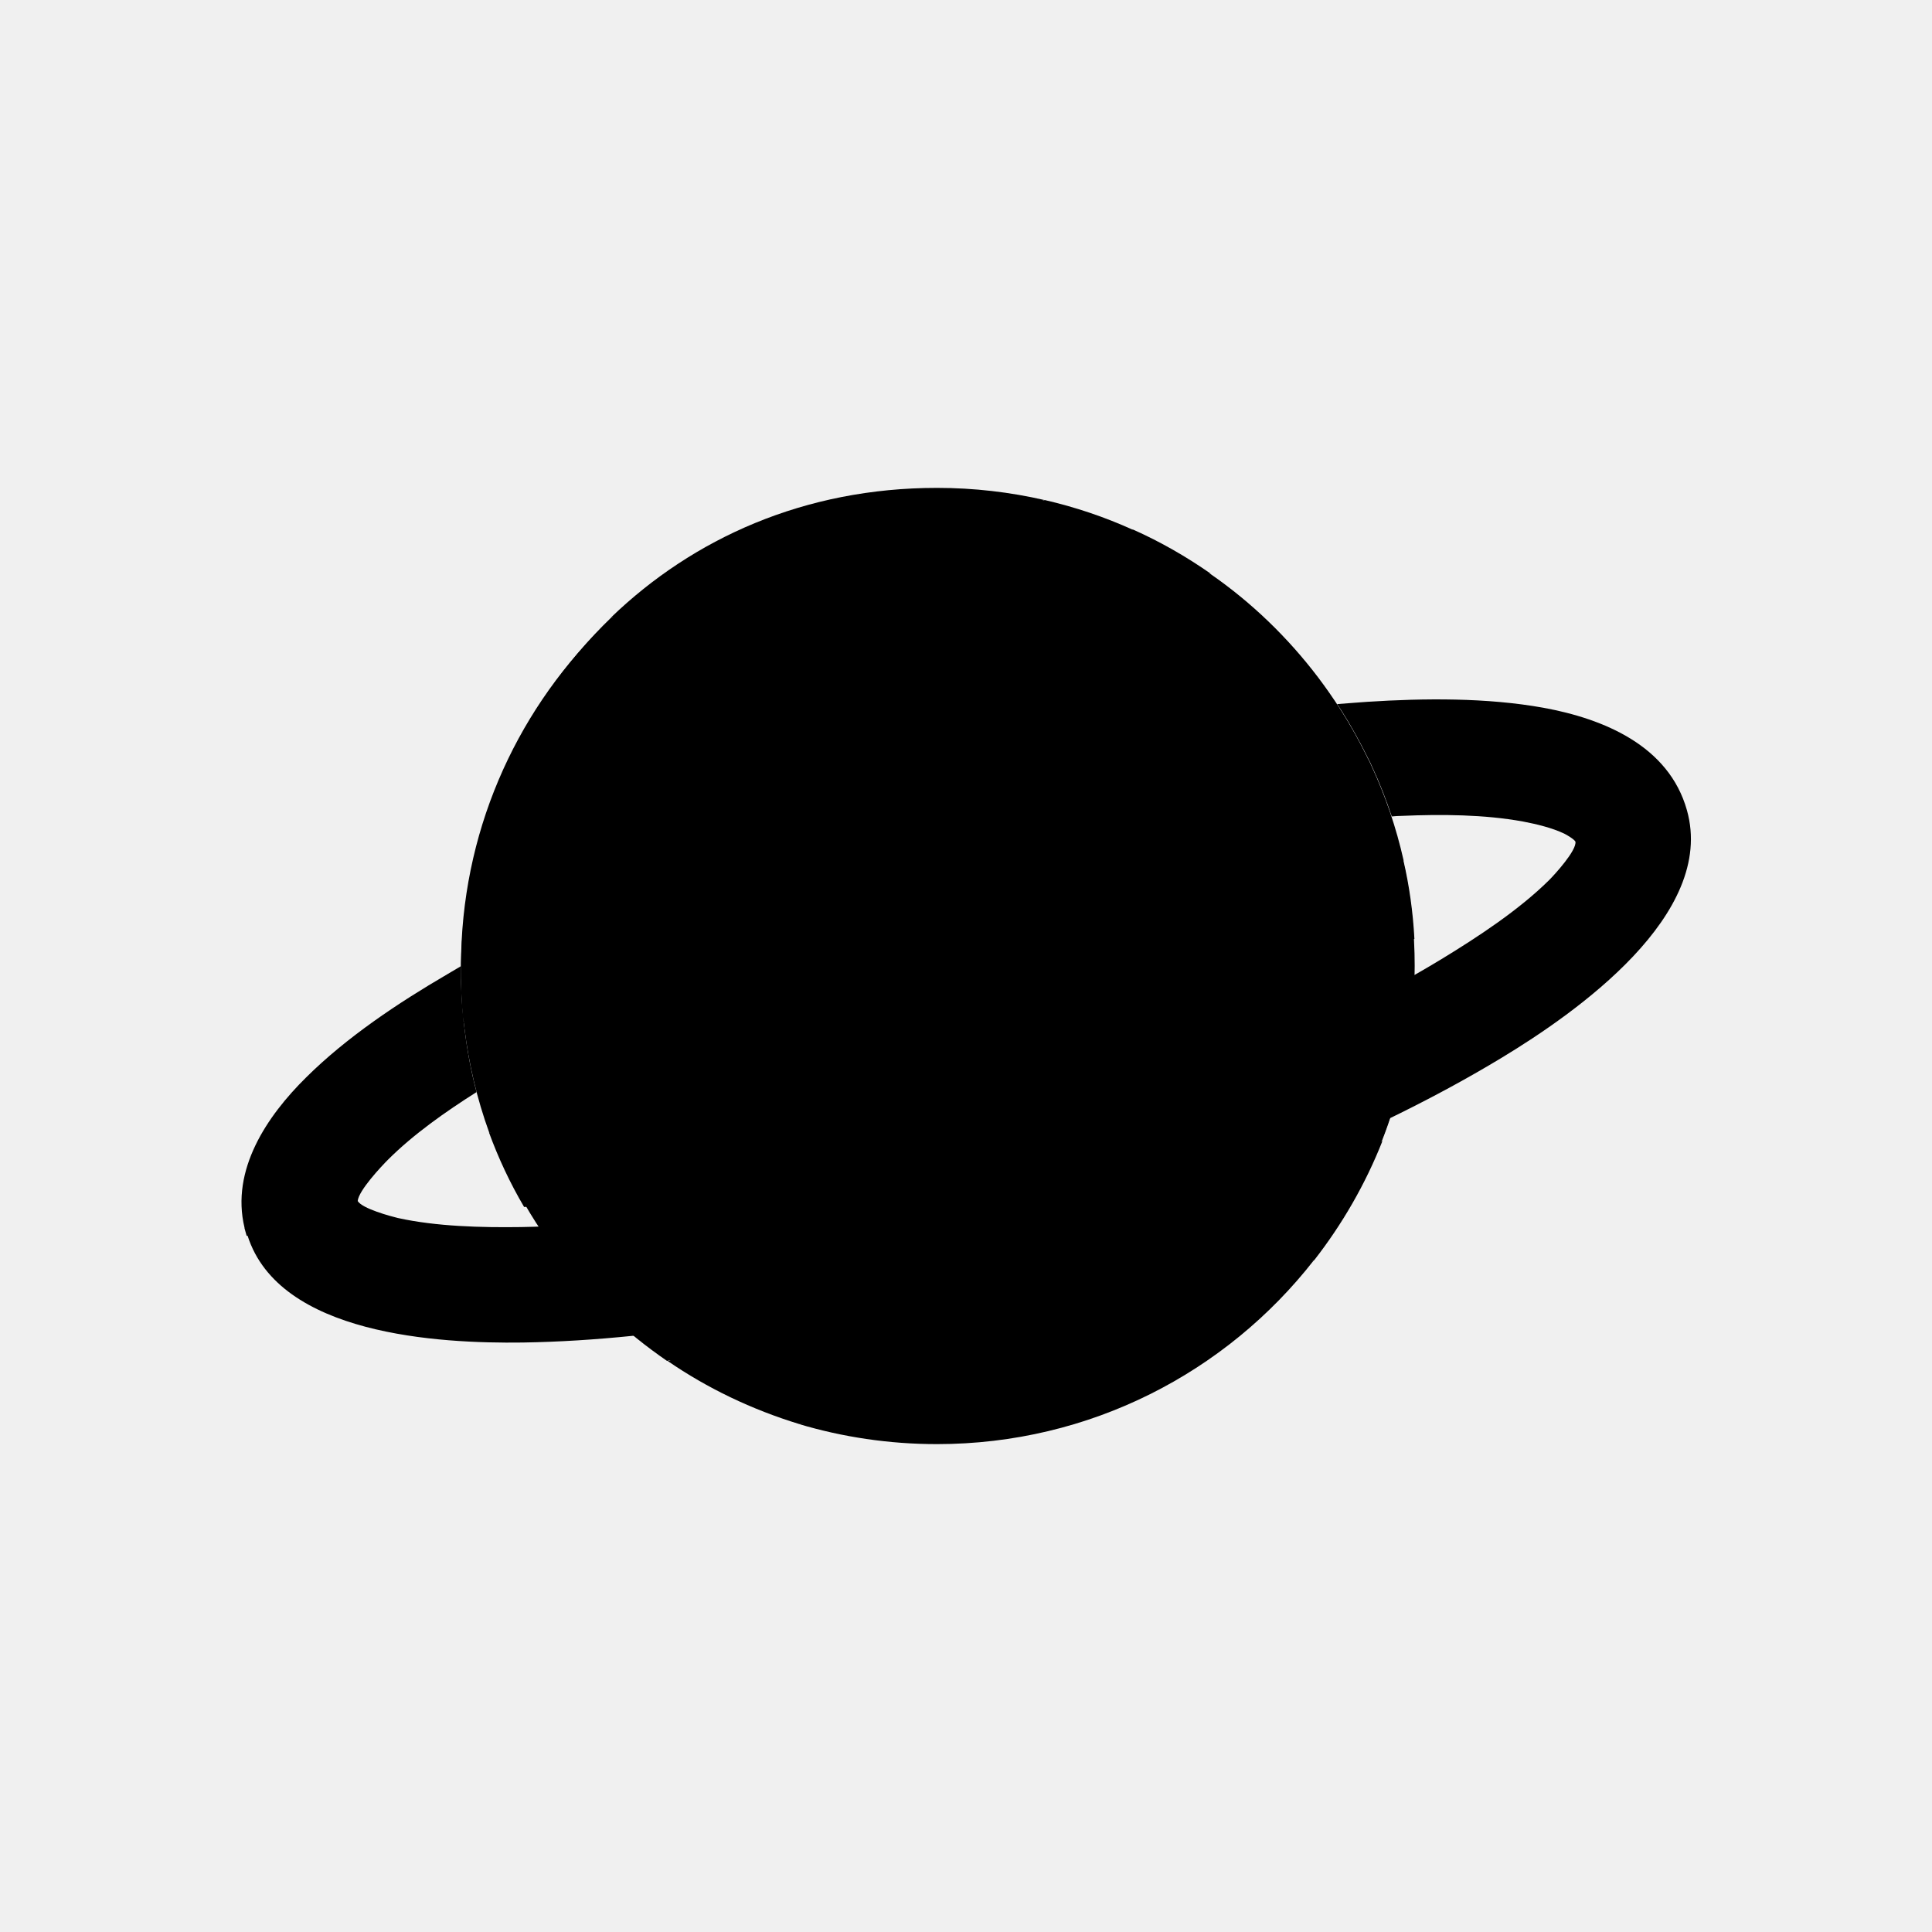
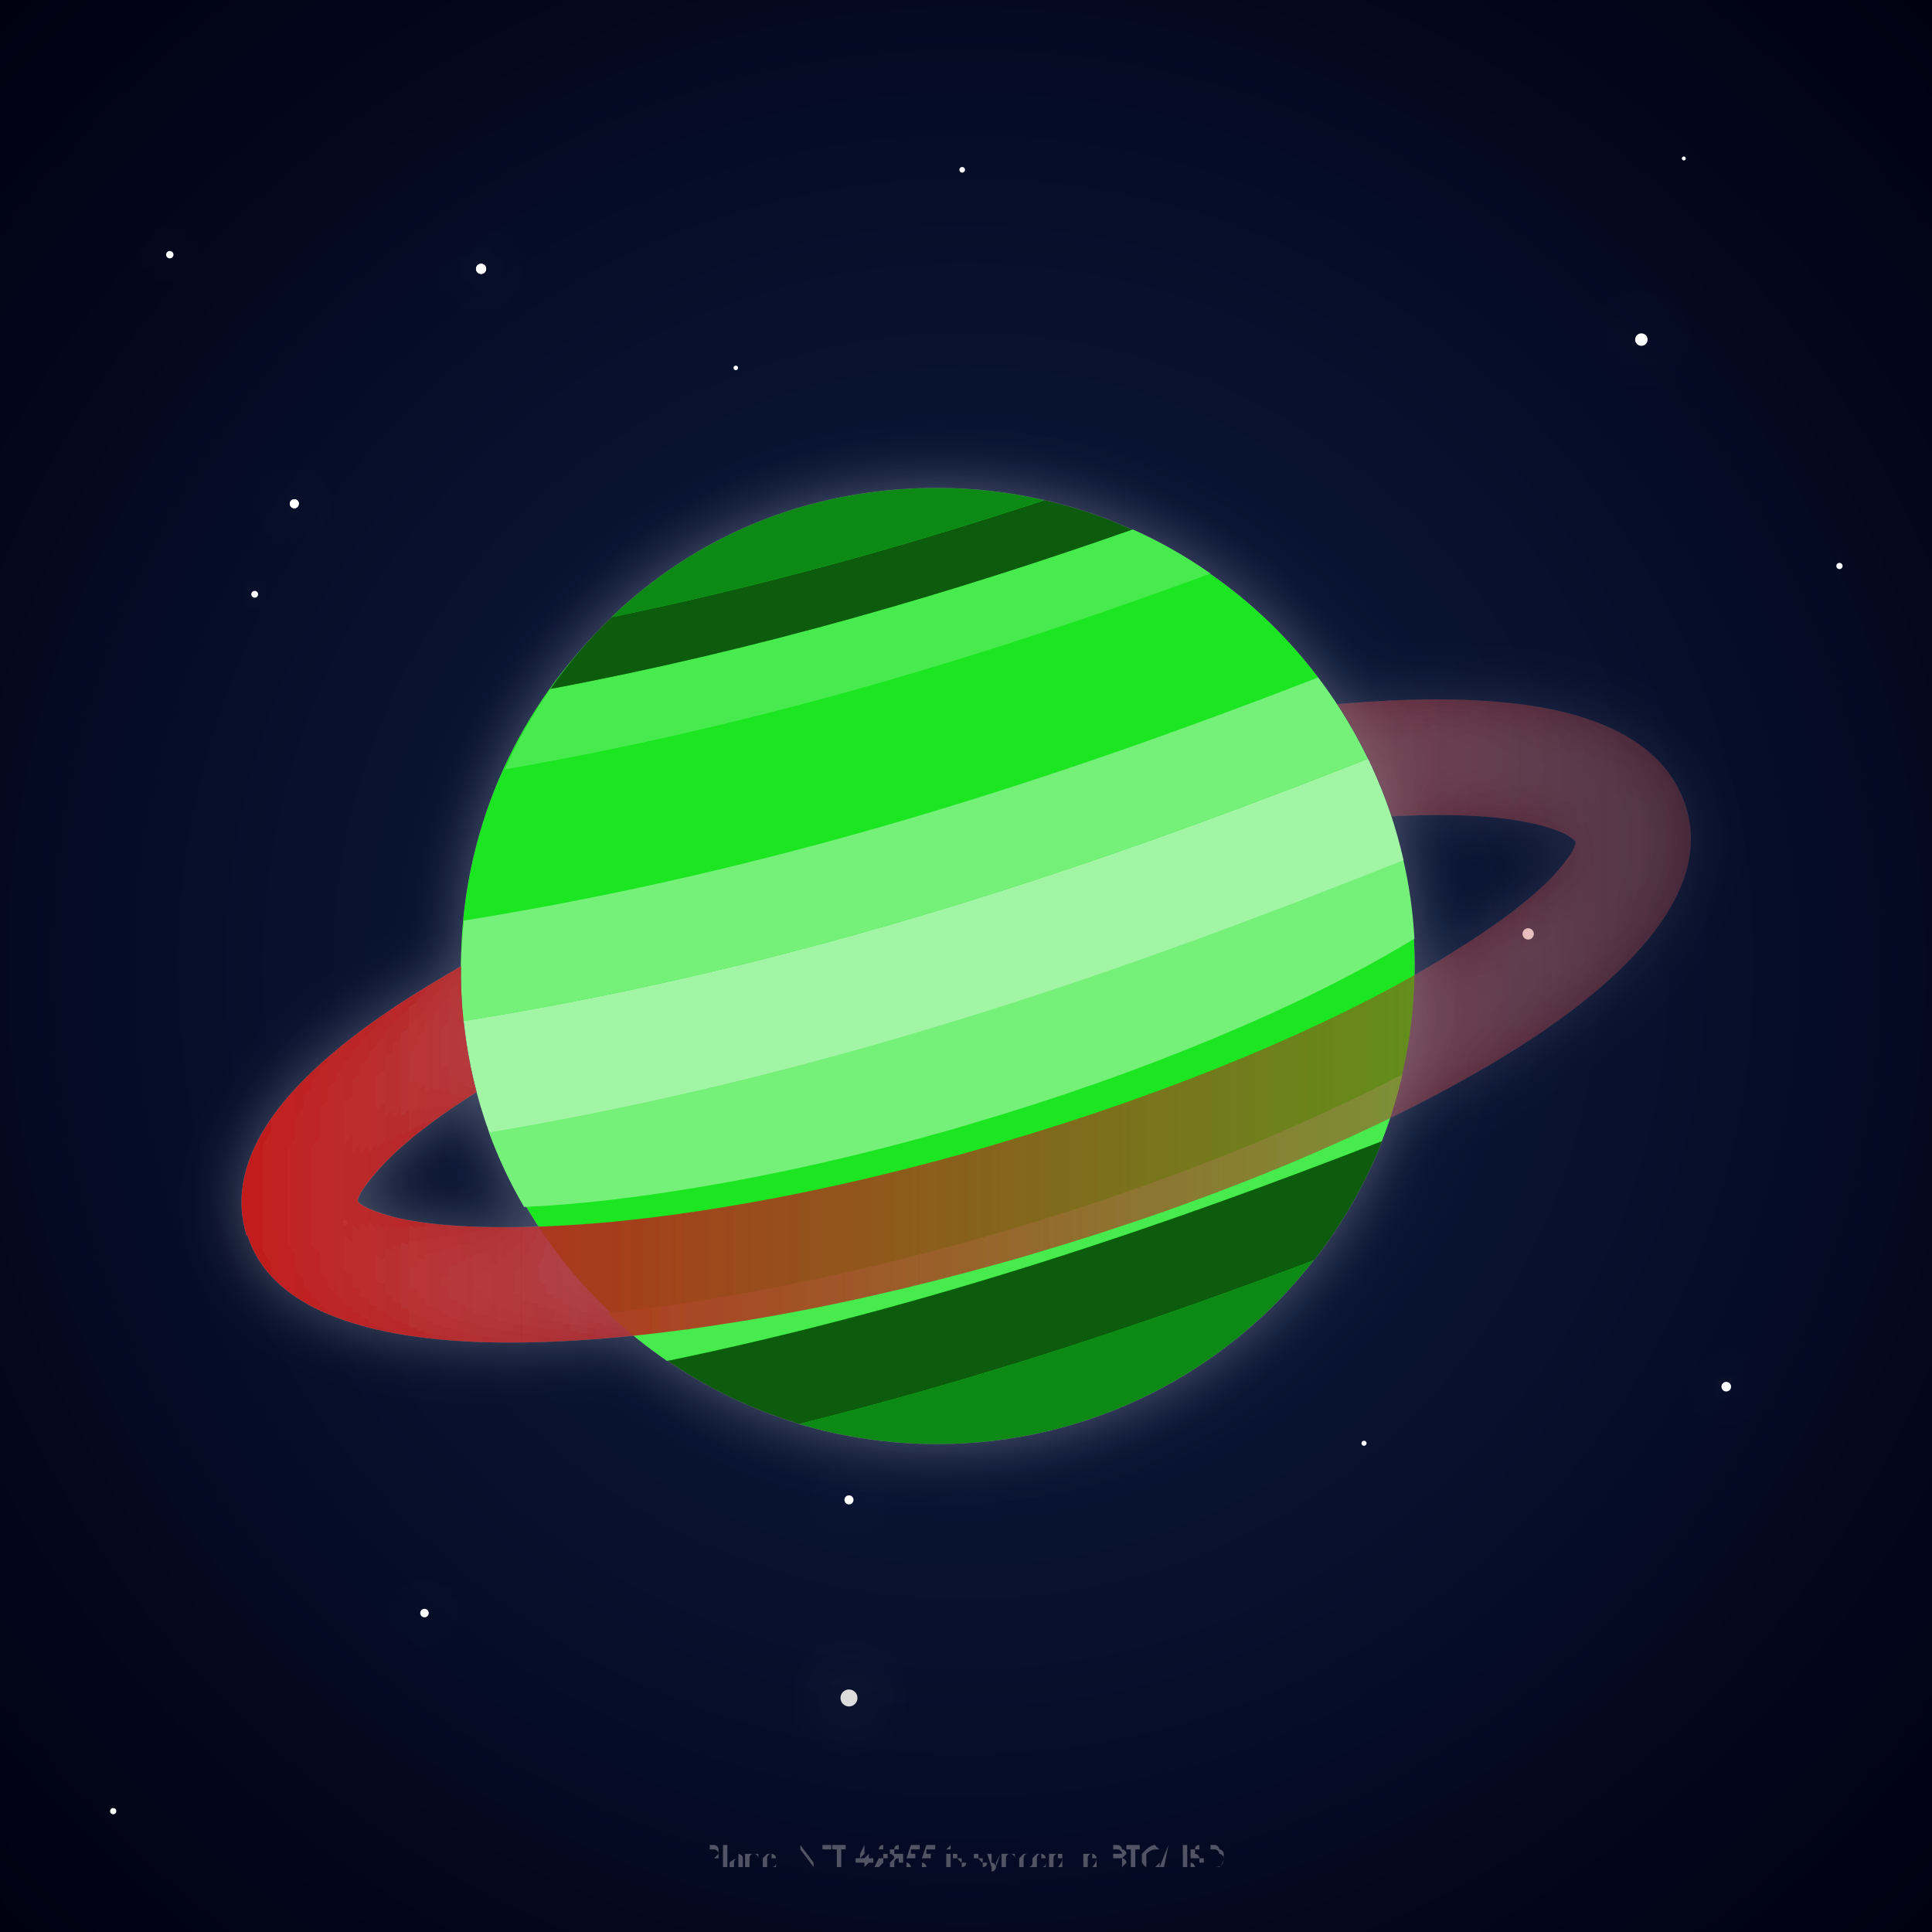
<svg xmlns="http://www.w3.org/2000/svg" width="6.827in" height="6.827in" viewBox="0 0 6.827 6.827" xml:space="preserve" style="shape-rendering:geometricPrecision;text-rendering:geometricPrecision;image-rendering:optimizeQuality;fill-rule:evenodd;clip-rule:evenodd">
  <defs>
-     <style type="text/css">.fil0 { fill: hsl(, 80%, 50%) }.fil1 { fill: hsl(, 80%, 30%) }.fil2 { fill: hsl(, 80%, 20%) }.fil3 { fill: hsl(, 80%, 60%) }.fil4 { fill: hsl(, 80%, 70%) }.fil5 { fill: hsl(, 80%, 80%) }.fil6 { fill: hsl(, 80%, 50%) }.fil7 { fill: none }</style>
+     <style type="text/css">.fil0 { fill: hsl(122, 80%, 50%) }.fil1 { fill: hsl(122, 80%, 30%) }.fil2 { fill: hsl(122, 80%, 20%) }.fil3 { fill: hsl(122, 80%, 60%) }.fil4 { fill: hsl(122, 80%, 70%) }.fil5 { fill: hsl(122, 80%, 80%) }.fil7 { fill: none }</style>
+     <linearGradient id="ringGradient" x1="0%" y1="0%" x2="100%" y2="0%">
+       <stop offset="0%" stop-color="#c31a1a" />
+       <stop offset="100%" stop-color="rgba(195,26,26,0.3)" />
+     </linearGradient>
+     <radialGradient id="bgGradient" cx="50%" cy="50%" r="70%">
+       <stop offset="0%" stop-color="#0e204a" />
+       <stop offset="100%" stop-color="#000010" />
+     </radialGradient>
+     <filter id="glow" x="-50%" y="-50%" width="200%" height="200%">
+       <feDropShadow dx="0" dy="0" stdDeviation="0.02" flood-color="white" flood-opacity="0.8" />
+       <feDropShadow dx="0" dy="0" stdDeviation="0.1" flood-color="white" flood-opacity="0.4" />
+     </filter>
+     <filter id="glow-planet" x="-10%" y="-10%" width="200%" height="200%">
+       <feDropShadow dx="0" dy="0" stdDeviation="0.1" flood-color="#ffffff" flood-opacity="0.3" />
+     </filter>
  </defs>
-   <g id="Layer_x0020_1">
-     <g id="_311090816">
-       <circle id="_311091176" class="fil0" cx="3.314" cy="3.413" r="1.685" />
-       <path id="_311091152" class="fil1" d="M2.16 2.181c0.542,-0.112 1.05,-0.255 1.531,-0.414 -0.122,-0.028 -0.249,-0.043 -0.38,-0.043 -0.469,0 -0.862,0.179 -1.151,0.457z" />
-       <path id="_311091656" class="fil2" d="M1.944 2.436c0.744,-0.14 1.424,-0.341 2.059,-0.564 -0.099,-0.045 -0.203,-0.08 -0.311,-0.105 -0.481,0.159 -0.989,0.302 -1.531,0.414 -0.081,0.078 -0.153,0.163 -0.217,0.255z" />
-       <path id="_311091560" class="fil3" d="M1.784 2.719c0.917,-0.159 1.737,-0.413 2.494,-0.692 -0.086,-0.06 -0.178,-0.113 -0.275,-0.156 -0.635,0.223 -1.315,0.424 -2.059,0.564 -0.062,0.089 -0.116,0.184 -0.16,0.284z" />
-       <path id="_311091080" class="fil0" d="M4.658 2.394c-0.107,-0.141 -0.235,-0.265 -0.381,-0.366 -0.757,0.279 -1.576,0.533 -2.494,0.692 -0.076,0.169 -0.125,0.349 -0.145,0.534 1.134,-0.182 2.119,-0.511 3.019,-0.859z" />
-       <path id="_311090888" class="fil4" d="M4.834 2.681c-0.029,-0.059 -0.061,-0.117 -0.096,-0.172 -0.025,-0.039 -0.052,-0.078 -0.08,-0.115 -0.9,0.348 -1.885,0.677 -3.019,0.859 -0.005,0.05 -0.009,0.1 -0.01,0.15 -0.001,0.068 0.001,0.137 0.008,0.205 0.021,-0.003 0.041,-0.007 0.062,-0.01 1.148,-0.19 2.143,-0.53 3.053,-0.885 0.027,-0.011 0.054,-0.021 0.081,-0.032z" />
-       <path id="_311090600" class="fil5" d="M4.96 3.041c-0.026,-0.116 -0.064,-0.227 -0.113,-0.333 -0.004,-0.009 -0.008,-0.018 -0.013,-0.027 -0.027,0.011 -0.054,0.021 -0.081,0.032 -0.91,0.355 -1.905,0.695 -3.053,0.885 -0.021,0.003 -0.041,0.007 -0.062,0.01 0.001,0.008 0.002,0.016 0.003,0.024 0.015,0.125 0.044,0.25 0.088,0.371 1.223,-0.205 2.273,-0.581 3.231,-0.962z" />
-       <path id="_311090456" class="fil4" d="M4.998 3.318c-0.005,-0.095 -0.018,-0.188 -0.039,-0.278 -0.958,0.381 -2.008,0.756 -3.231,0.962 0.033,0.09 0.074,0.178 0.124,0.263 0.203,-0.009 0.407,-0.035 0.606,-0.068 0.292,-0.048 0.582,-0.115 0.867,-0.195 0.036,-0.01 0.071,-0.02 0.106,-0.031 0.297,-0.087 0.592,-0.19 0.878,-0.31 0.234,-0.098 0.468,-0.21 0.684,-0.341l0.004 -0.002z" />
-       <path id="_311090768" class="fil3" d="M4.466 4.026c-0.301,0.126 -0.61,0.234 -0.923,0.326 -0.037,0.011 -0.074,0.022 -0.111,0.032 -0.3,0.084 -0.606,0.154 -0.914,0.205 -0.122,0.02 -0.246,0.037 -0.37,0.051 0.065,0.062 0.135,0.118 0.209,0.169 0.93,-0.193 1.759,-0.479 2.526,-0.777 0.03,-0.076 0.054,-0.155 0.073,-0.236 -0.16,0.084 -0.326,0.16 -0.491,0.23z" />
-       <path id="_311090216" class="fil2" d="M4.644 4.453c0.099,-0.127 0.181,-0.269 0.241,-0.421 -0.768,0.298 -1.596,0.584 -2.526,0.777 0.141,0.097 0.298,0.172 0.465,0.223 0.651,-0.162 1.253,-0.365 1.82,-0.579z" />
-       <path id="_311090624" class="fil1" d="M3.311 5.103c0.541,0 1.023,-0.254 1.332,-0.65 -0.567,0.214 -1.169,0.417 -1.82,0.579 0.154,0.046 0.318,0.071 0.488,0.071z" />
-       <path id="_311090360" class="fil6" d="M0.872 4.367l-0.001 -0.002 -0.007 -0.025 0 -0.002c-0.049,-0.204 0.079,-0.394 0.218,-0.531 0.143,-0.142 0.325,-0.263 0.498,-0.364l0.049 -0.029c-0.001,0.064 0.002,0.129 0.009,0.193 0.001,0.008 0.002,0.016 0.003,0.024 0.009,0.076 0.023,0.153 0.043,0.228 -0.109,0.069 -0.223,0.149 -0.313,0.239 -0.023,0.023 -0.104,0.109 -0.107,0.146 0.016,0.027 0.117,0.054 0.142,0.06 0.136,0.03 0.295,0.034 0.435,0.032 0.24,-0.004 0.484,-0.032 0.72,-0.071 0.292,-0.048 0.582,-0.115 0.866,-0.195 0.036,-0.01 0.071,-0.02 0.106,-0.031 0.297,-0.087 0.592,-0.19 0.877,-0.309 0.233,-0.098 0.467,-0.209 0.684,-0.341 0.128,-0.078 0.273,-0.173 0.38,-0.279 0.019,-0.019 0.098,-0.105 0.093,-0.136 -0.005,-0.009 -0.031,-0.024 -0.039,-0.028 -0.044,-0.021 -0.099,-0.034 -0.146,-0.043 -0.137,-0.025 -0.289,-0.026 -0.428,-0.02 -0.012,0 -0.024,0.001 -0.036,0.002 -0.02,-0.06 -0.043,-0.119 -0.07,-0.177 -0.004,-0.009 -0.008,-0.018 -0.013,-0.027 -0.029,-0.059 -0.061,-0.117 -0.096,-0.172 -0.005,-0.007 -0.009,-0.014 -0.014,-0.021l0.052 -0.004c0.018,-0.001 0.036,-0.003 0.054,-0.004 0.202,-0.013 0.423,-0.015 0.623,0.021 0.213,0.039 0.443,0.134 0.507,0.362 0.104,0.369 -0.392,0.716 -0.655,0.875 -0.233,0.141 -0.483,0.261 -0.734,0.367 -0.301,0.126 -0.611,0.234 -0.923,0.326 -0.037,0.011 -0.074,0.022 -0.111,0.032 -0.3,0.084 -0.606,0.155 -0.914,0.205 -0.256,0.042 -0.518,0.072 -0.777,0.076 -0.298,0.004 -0.86,-0.027 -0.972,-0.377z" />
-     </g>
+   <rect width="6.827" height="6.827" fill="url(#bgGradient)" />
+   <g fill="white" filter="url(#glow)">
+     <circle cx="1.04" cy="1.78" r="0.016">
+       <animate attributeName="opacity" values="0.3;1;0.3" dur="3.1s" repeatCount="indefinite" />
+       <animate attributeName="cx" values="1.04;1.10;1.04" dur="10s" repeatCount="indefinite" />
+       <animate attributeName="cy" values="1.78;1.83;1.78" dur="12s" repeatCount="indefinite" />
+     </circle>
+     <circle cx="3.12" cy="2.03" r="0.013">
+       <animate attributeName="opacity" values="0.3;0.9;0.3" dur="3.6s" repeatCount="indefinite" />
+       <animate attributeName="cx" values="3.12;3.15;3.12" dur="8s" repeatCount="indefinite" />
+       <animate attributeName="cy" values="2.03;2.00;2.03" dur="7s" repeatCount="indefinite" />
+     </circle>
+     <circle cx="5.40" cy="3.30" r="0.020">
+       <animate attributeName="opacity" values="0.3;1;0.3" dur="3.9s" repeatCount="indefinite" />
+       <animate attributeName="cx" values="5.40;5.43;5.40" dur="13s" repeatCount="indefinite" />
+       <animate attributeName="cy" values="3.30;3.35;3.30" dur="15s" repeatCount="indefinite" />
+     </circle>
+     <circle cx="1.70" cy="0.95" r="0.018">
+       <animate attributeName="opacity" values="0.4;1;0.4" dur="4.5s" repeatCount="indefinite" />
+       <animate attributeName="cx" values="1.70;1.68;1.70" dur="9s" repeatCount="indefinite" />
+       <animate attributeName="cy" values="0.95;0.92;0.95" dur="8s" repeatCount="indefinite" />
+     </circle>
+     <circle cx="1.22" cy="4.32" r="0.008">
+       <animate attributeName="opacity" values="0.4;1;0.4" dur="4.5s" repeatCount="indefinite" />
+       <animate attributeName="cx" values="1.70;1.68;1.70" dur="9s" repeatCount="indefinite" />
+       <animate attributeName="cy" values="0.95;0.92;0.95" dur="8s" repeatCount="indefinite" />
+     </circle>
+     <circle cx="3" cy="6" r="0.03" fill="#dcdcdc">
+       <animate attributeName="opacity" values="0.4;1;0.4" dur="4.5s" repeatCount="indefinite" />
+       <animate attributeName="cx" values="4.5;3.4;2.5;3;" dur="100s" repeatCount="indefinite" />
+       <animate attributeName="cy" values="6;5.5;4.0;6.3;6" dur="100s" repeatCount="indefinite" />
+     </circle>
+     <circle cx="1.04" cy="1.78" r="0.016">
+       <animate attributeName="opacity" values="0.3;1;0.3" dur="3.1s" repeatCount="indefinite" />
+     </circle>
+     <circle cx="4.82" cy="5.10" r="0.009">
+       <animate attributeName="opacity" values="0.2;0.8;0.2" dur="2.5s" repeatCount="indefinite" />
+     </circle>
+     <circle cx="5.95" cy="0.56" r="0.007">
+       <animate attributeName="opacity" values="0.1;0.7;0.1" dur="1.9s" repeatCount="indefinite" />
+     </circle>
+     <circle cx="0.40" cy="6.40" r="0.011">
+       <animate attributeName="opacity" values="0.2;0.7;0.2" dur="2.8s" repeatCount="indefinite" />
+     </circle>
+     <circle cx="1.70" cy="0.95" r="0.018">
+       <animate attributeName="opacity" values="0.4;1;0.4" dur="4.5s" repeatCount="indefinite" />
+     </circle>
+     <circle cx="0.90" cy="2.10" r="0.012">
+       <animate attributeName="opacity" values="0.2;0.9;0.2" dur="3.7s" repeatCount="indefinite" />
+     </circle>
+     <circle cx="2.60" cy="1.30" r="0.008">
+       <animate attributeName="opacity" values="0.1;0.7;0.1" dur="2.1s" repeatCount="indefinite" />
+     </circle>
+     <circle cx="6.10" cy="4.90" r="0.017">
+       <animate attributeName="opacity" values="0.3;1;0.3" dur="4.1s" repeatCount="indefinite" />
+     </circle>
+     <circle cx="1.50" cy="5.70" r="0.015">
+       <animate attributeName="opacity" values="0.2;0.9;0.2" dur="3.4s" repeatCount="indefinite" />
+     </circle>
+     <circle cx="3.40" cy="0.60" r="0.010">
+       <animate attributeName="opacity" values="0.1;0.7;0.1" dur="2.9s" repeatCount="indefinite" />
+     </circle>
+     <circle cx="5.80" cy="1.20" r="0.022">
+       <animate attributeName="opacity" values="0.4;1;0.4" dur="4.8s" repeatCount="indefinite" />
+     </circle>
+     <circle cx="0.60" cy="0.90" r="0.013">
+       <animate attributeName="opacity" values="0.3;0.9;0.3" dur="3.8s" repeatCount="indefinite" />
+     </circle>
+     <circle cx="4.30" cy="3.10" r="0.009">
+       <animate attributeName="opacity" values="0.2;0.7;0.2" dur="2.0s" repeatCount="indefinite" />
+     </circle>
+     <circle cx="3.00" cy="5.30" r="0.016">
+       <animate attributeName="opacity" values="0.3;1;0.3" dur="3.5s" repeatCount="indefinite" />
+     </circle>
+     <circle cx="6.50" cy="2.00" r="0.011">
+       <animate attributeName="opacity" values="0.3;0.8;0.3" dur="3.2s" repeatCount="indefinite" />
+     </circle>
  </g>
+   <g id="Layer_x0020_1" filter="url(#glow-planet)">
+     <animateTransform attributeName="transform" type="translate" values="0 0; 0.01 -0.01; -0.01 0.01; 0.01 0.01; -0.01 -0.01; 0 0" dur="6s" repeatCount="indefinite" />
+     <animateTransform attributeName="transform" additive="sum" type="rotate" values="17 3.413 3.413; 18 3.413 3.413; 17 3.413 3.413; 16 3.413 3.413; 17 3.413 3.413" dur="8s" repeatCount="indefinite" />
+     <circle id="_311091176" class="fil0" cx="3.314" cy="3.413" r="1.685" />
+     <path id="_311091152" class="fil1" d="M2.16 2.181c0.542,-0.112 1.05,-0.255 1.531,-0.414 -0.122,-0.028 -0.249,-0.043 -0.38,-0.043 -0.469,0 -0.862,0.179 -1.151,0.457z" />
+     <path id="_311091656" class="fil2" d="M1.944 2.436c0.744,-0.14 1.424,-0.341 2.059,-0.564 -0.099,-0.045 -0.203,-0.08 -0.311,-0.105 -0.481,0.159 -0.989,0.302 -1.531,0.414 -0.081,0.078 -0.153,0.163 -0.217,0.255z" />
+     <path id="_311091560" class="fil3" d="M1.784 2.719c0.917,-0.159 1.737,-0.413 2.494,-0.692 -0.086,-0.06 -0.178,-0.113 -0.275,-0.156 -0.635,0.223 -1.315,0.424 -2.059,0.564 -0.062,0.089 -0.116,0.184 -0.16,0.284z" />
+     <path id="_311091080" class="fil0" d="M4.658 2.394c-0.107,-0.141 -0.235,-0.265 -0.381,-0.366 -0.757,0.279 -1.576,0.533 -2.494,0.692 -0.076,0.169 -0.125,0.349 -0.145,0.534 1.134,-0.182 2.119,-0.511 3.019,-0.859z" />
+     <path id="_311090888" class="fil4" d="M4.834 2.681c-0.029,-0.059 -0.061,-0.117 -0.096,-0.172 -0.025,-0.039 -0.052,-0.078 -0.08,-0.115 -0.9,0.348 -1.885,0.677 -3.019,0.859 -0.005,0.05 -0.009,0.1 -0.01,0.15 -0.001,0.068 0.001,0.137 0.008,0.205 0.021,-0.003 0.041,-0.007 0.062,-0.01 1.148,-0.19 2.143,-0.53 3.053,-0.885 0.027,-0.011 0.054,-0.021 0.081,-0.032z" />
+     <path id="_311090600" class="fil5" d="M4.96 3.041c-0.026,-0.116 -0.064,-0.227 -0.113,-0.333 -0.004,-0.009 -0.008,-0.018 -0.013,-0.027 -0.027,0.011 -0.054,0.021 -0.081,0.032 -0.91,0.355 -1.905,0.695 -3.053,0.885 -0.021,0.003 -0.041,0.007 -0.062,0.01 0.001,0.008 0.002,0.016 0.003,0.024 0.015,0.125 0.044,0.25 0.088,0.371 1.223,-0.205 2.273,-0.581 3.231,-0.962z" />
+     <path id="_311090456" class="fil4" d="M4.998 3.318c-0.005,-0.095 -0.018,-0.188 -0.039,-0.278 -0.958,0.381 -2.008,0.756 -3.231,0.962 0.033,0.09 0.074,0.178 0.124,0.263 0.203,-0.009 0.407,-0.035 0.606,-0.068 0.292,-0.048 0.582,-0.115 0.867,-0.195 0.036,-0.01 0.071,-0.02 0.106,-0.031 0.297,-0.087 0.592,-0.19 0.878,-0.31 0.234,-0.098 0.468,-0.21 0.684,-0.341l0.004 -0.002z" />
+     <path id="_311090768" class="fil3" d="M4.466 4.026c-0.301,0.126 -0.61,0.234 -0.923,0.326 -0.037,0.011 -0.074,0.022 -0.111,0.032 -0.3,0.084 -0.606,0.154 -0.914,0.205 -0.122,0.02 -0.246,0.037 -0.37,0.051 0.065,0.062 0.135,0.118 0.209,0.169 0.93,-0.193 1.759,-0.479 2.526,-0.777 0.03,-0.076 0.054,-0.155 0.073,-0.236 -0.16,0.084 -0.326,0.16 -0.491,0.23z" />
+     <path id="_311090216" class="fil2" d="M4.644 4.453c0.099,-0.127 0.181,-0.269 0.241,-0.421 -0.768,0.298 -1.596,0.584 -2.526,0.777 0.141,0.097 0.298,0.172 0.465,0.223 0.651,-0.162 1.253,-0.365 1.82,-0.579z" />
+     <path id="_311090624" class="fil1" d="M3.311 5.103c0.541,0 1.023,-0.254 1.332,-0.65 -0.567,0.214 -1.169,0.417 -1.82,0.579 0.154,0.046 0.318,0.071 0.488,0.071z" />
+     <path id="_311090360" fill="url(#ringGradient)" d="M0.872 4.367l-0.001 -0.002 -0.007 -0.025 0 -0.002c-0.049,-0.204 0.079,-0.394 0.218,-0.531 0.143,-0.142 0.325,-0.263 0.498,-0.364l0.049 -0.029c-0.001,0.064 0.002,0.129 0.009,0.193 0.001,0.008 0.002,0.016 0.003,0.024 0.009,0.076 0.023,0.153 0.043,0.228 -0.109,0.069 -0.223,0.149 -0.313,0.239 -0.023,0.023 -0.104,0.109 -0.107,0.146 0.016,0.027 0.117,0.054 0.142,0.06 0.136,0.03 0.295,0.034 0.435,0.032 0.24,-0.004 0.484,-0.032 0.72,-0.071 0.292,-0.048 0.582,-0.115 0.866,-0.195 0.036,-0.01 0.071,-0.02 0.106,-0.031 0.297,-0.087 0.592,-0.19 0.877,-0.309 0.233,-0.098 0.467,-0.209 0.684,-0.341 0.128,-0.078 0.273,-0.173 0.38,-0.279 0.019,-0.019 0.098,-0.105 0.093,-0.136 -0.005,-0.009 -0.031,-0.024 -0.039,-0.028 -0.044,-0.021 -0.099,-0.034 -0.146,-0.043 -0.137,-0.025 -0.289,-0.026 -0.428,-0.02 -0.012,0 -0.024,0.001 -0.036,0.002 -0.02,-0.06 -0.043,-0.119 -0.07,-0.177 -0.004,-0.009 -0.008,-0.018 -0.013,-0.027 -0.029,-0.059 -0.061,-0.117 -0.096,-0.172 -0.005,-0.007 -0.009,-0.014 -0.014,-0.021l0.052 -0.004c0.018,-0.001 0.036,-0.003 0.054,-0.004 0.202,-0.013 0.423,-0.015 0.623,0.021 0.213,0.039 0.443,0.134 0.507,0.362 0.104,0.369 -0.392,0.716 -0.655,0.875 -0.233,0.141 -0.483,0.261 -0.734,0.367 -0.301,0.126 -0.611,0.234 -0.923,0.326 -0.037,0.011 -0.074,0.022 -0.111,0.032 -0.3,0.084 -0.606,0.155 -0.914,0.205 -0.256,0.042 -0.518,0.072 -0.777,0.076 -0.298,0.004 -0.86,-0.027 -0.972,-0.377z" />
+     <animate attributeName="cx" values="1.04;2.10;3.04" dur="10s" repeatCount="indefinite" />
+   </g>
+   <text x="50%" y="6.6" text-anchor="middle" font-size="0.1" fill="rgba(255,255,255,0.299)" font-family="sans-serif">Planet NFT #2855 is synced to BTC/USD</text>
  <rect class="fil7" width="6.827" height="6.827" />
</svg>
